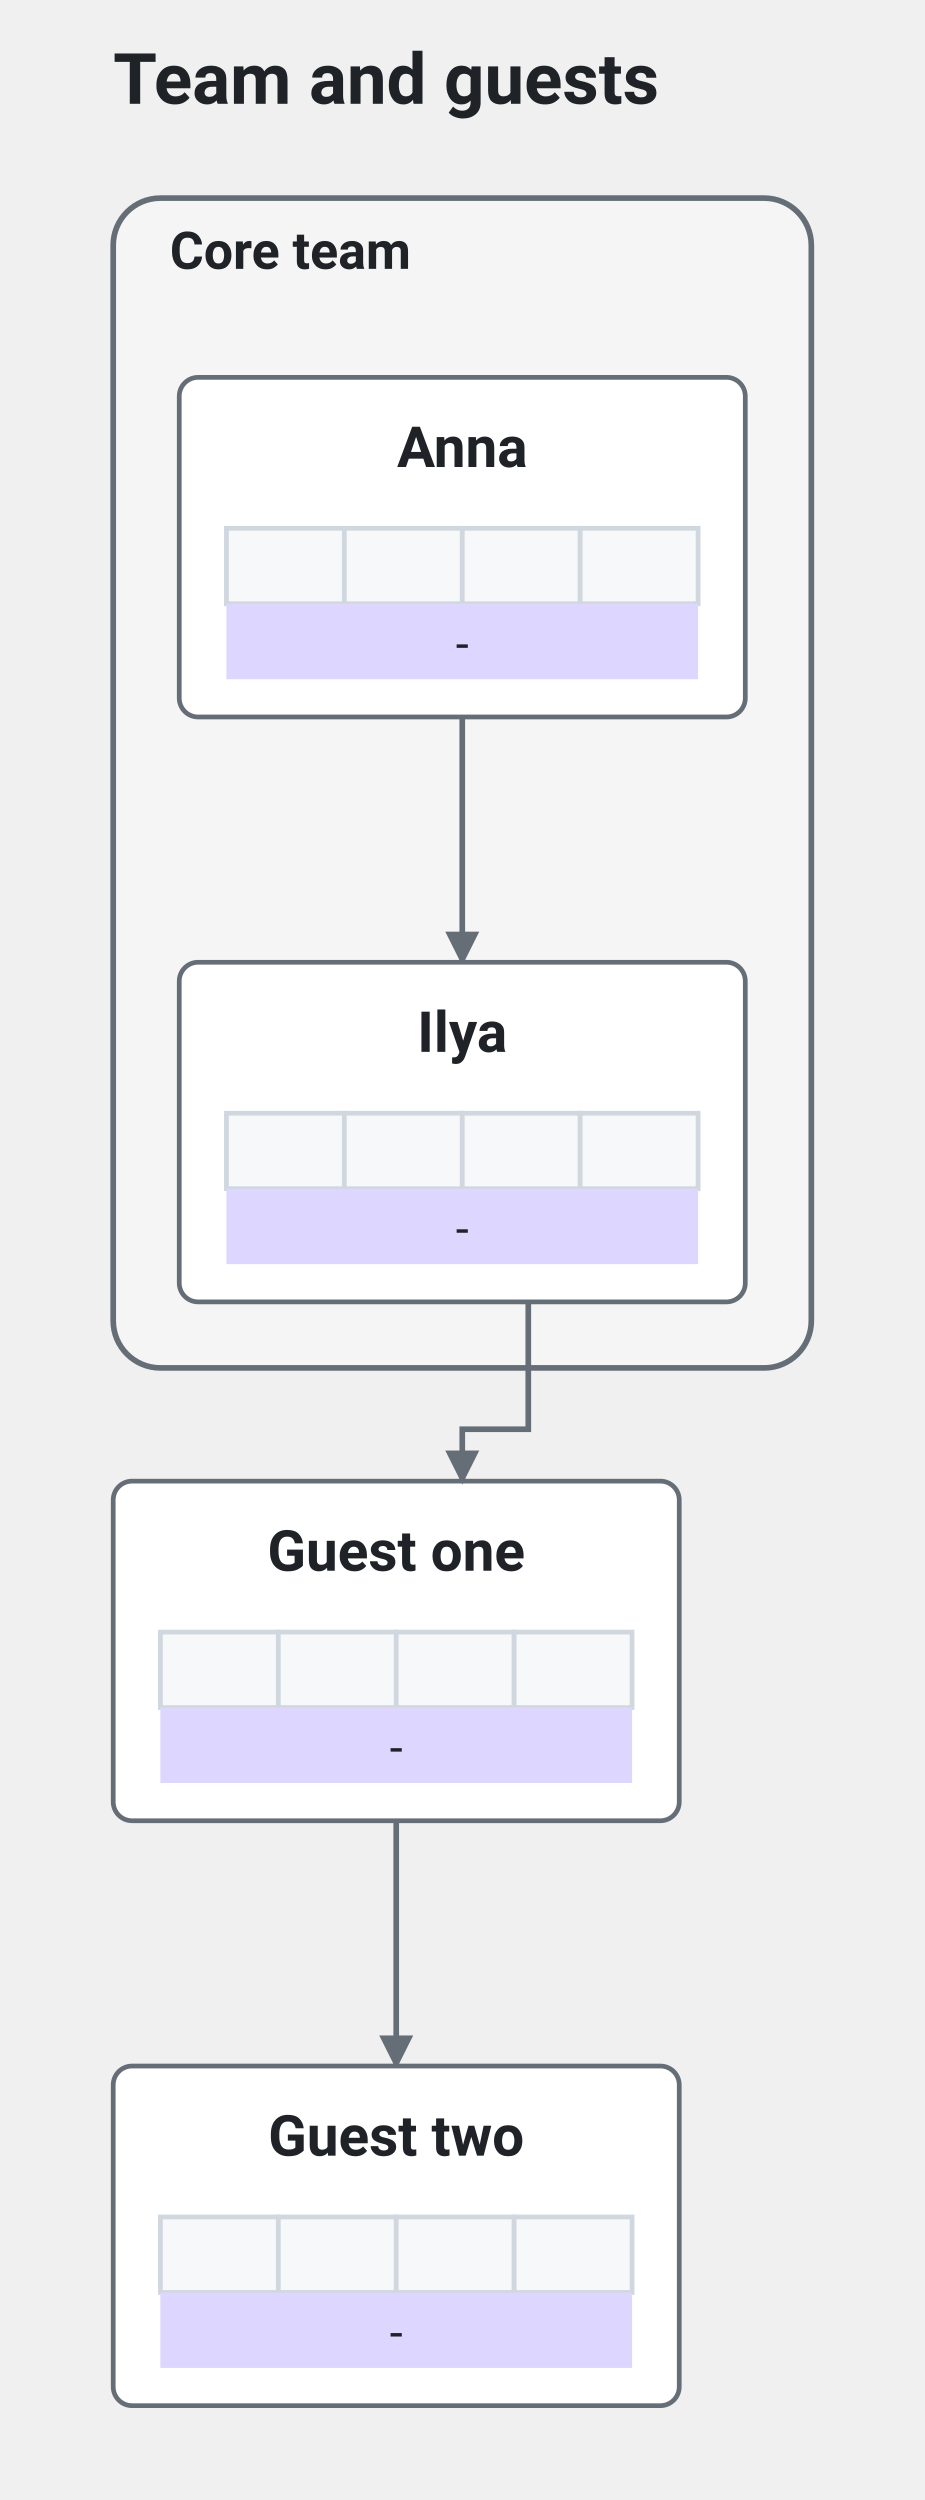
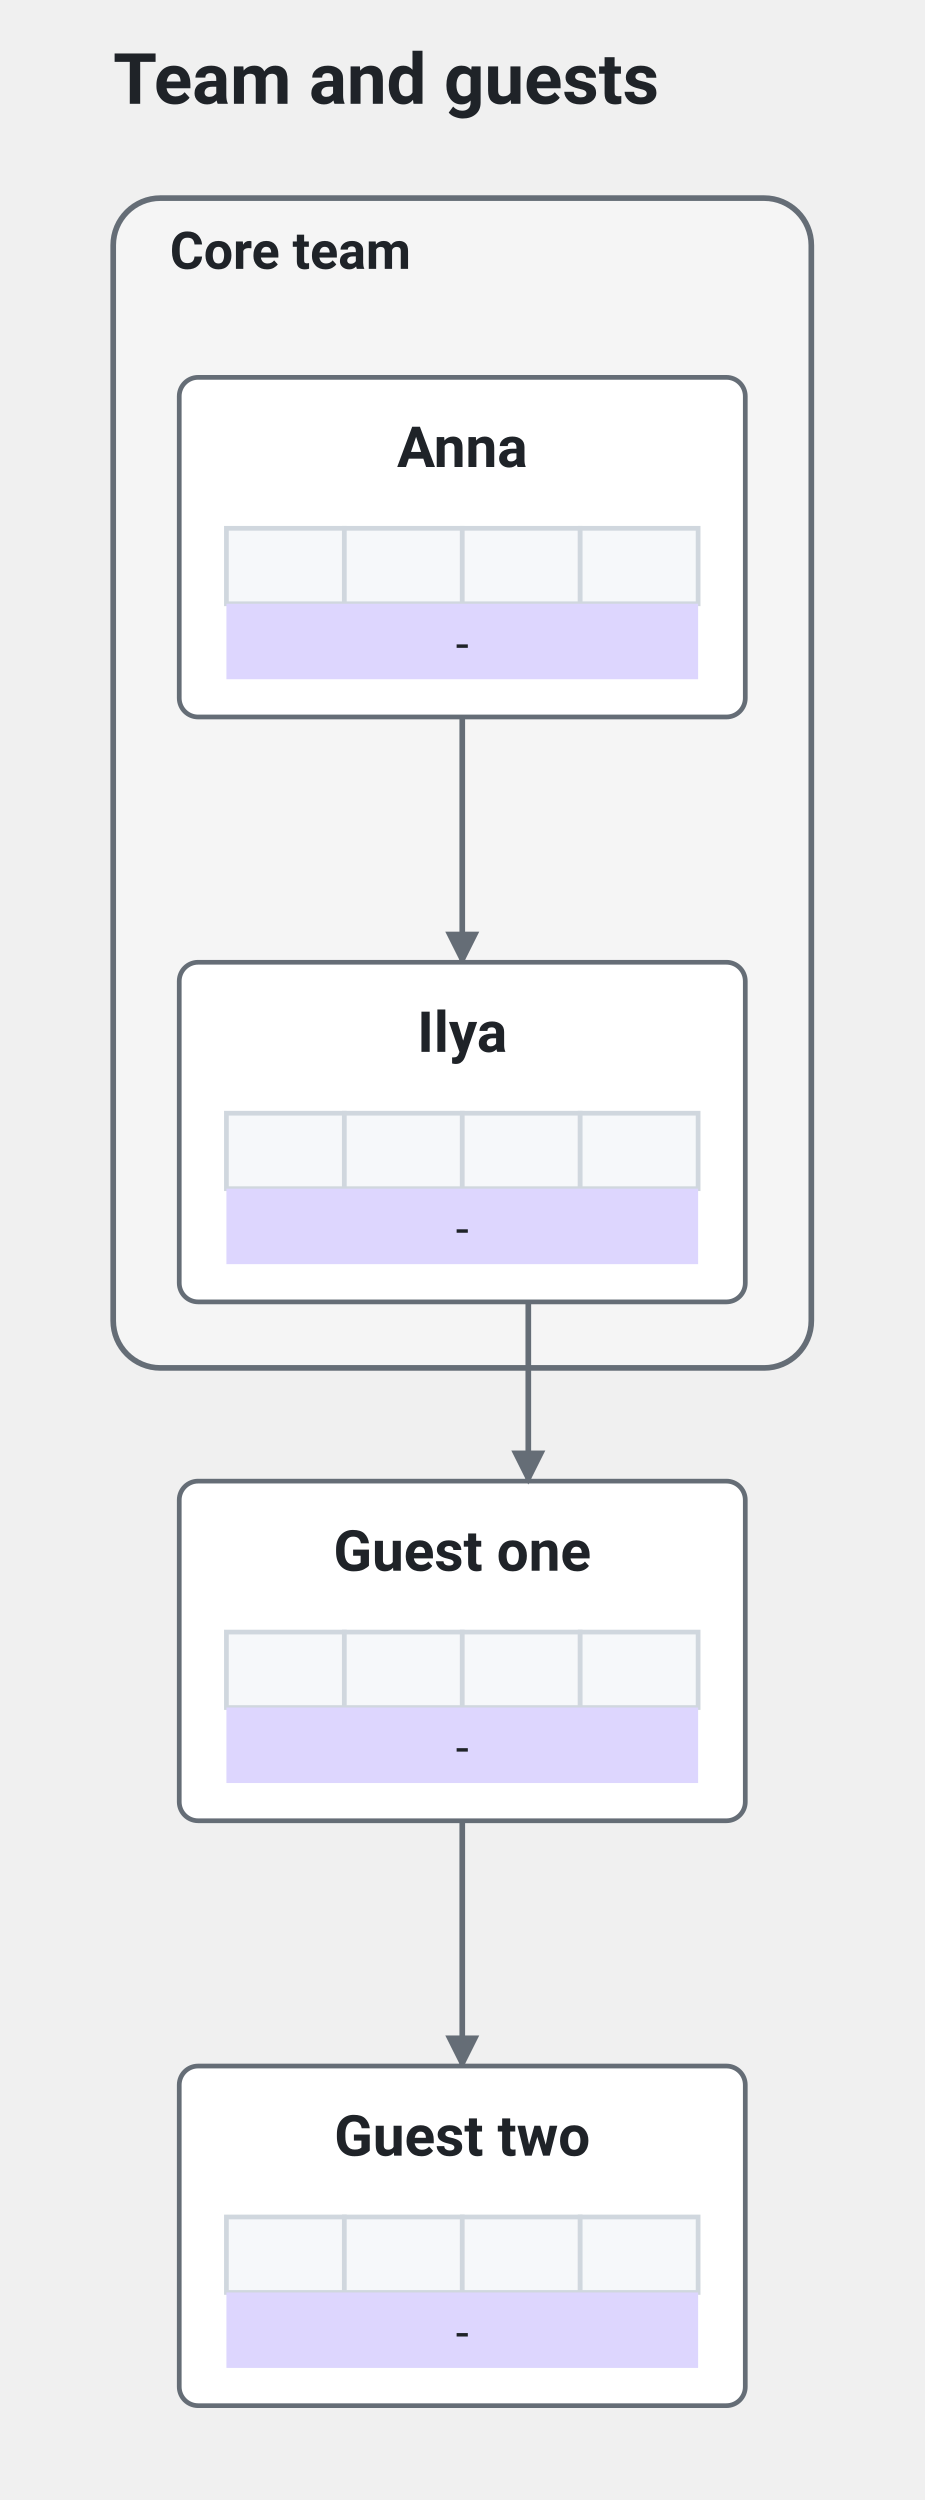
<svg xmlns="http://www.w3.org/2000/svg" viewBox="0 0 196 530" width="196" height="530" role="img" font-family="system-ui, -apple-system, &quot;Segoe UI&quot;, Roboto, sans-serif">
  <text x="24" y="22" fill="#1f2328" font-size="15" text-anchor="start" font-weight="700">Team and guests</text>
  <defs>
    <marker id="ext-pm-report" viewBox="0 0 10 10" refX="9" refY="5" markerWidth="6" markerHeight="6" orient="auto-start-reverse">
      <path d="M 0 0 L 10 5 L 0 10 z" fill="#656d76" />
    </marker>
  </defs>
  <rect x="24" y="42" width="148" height="248" rx="10" ry="10" fill="#ffffff" fill-opacity="0.35" stroke="#656d76" stroke-width="1.2" data-team="powermap" data-team-id="core" />
  <text x="36" y="57" fill="#1f2328" font-size="11" text-anchor="start" font-weight="600" data-team-label="1">Core team</text>
  <path d="M 98 152 L 98 178 L 98 178 L 98 204" fill="none" stroke="#656d76" stroke-width="1.2" marker-end="url(#ext-pm-report)" />
-   <path d="M 84 386 L 84 412 L 84 412 L 84 438" fill="none" stroke="#656d76" stroke-width="1.2" marker-end="url(#ext-pm-report)" />
+   <path d="M 98 386 L 98 412 L 98 412 L 98 438" fill="none" stroke="#656d76" stroke-width="1.2" marker-end="url(#ext-pm-report)" />
  <rect x="38" y="80" width="120" height="72" fill="#ffffff" stroke="#656d76" stroke-width="1" rx="4" />
  <text x="98" y="99" fill="#1f2328" font-size="12" text-anchor="middle" font-weight="700">Anna</text>
  <rect x="48" y="112" width="25" height="16" fill="#f6f8fa" stroke="#d0d7de" />
  <rect x="73" y="112" width="25" height="16" fill="#f6f8fa" stroke="#d0d7de" />
  <rect x="98" y="112" width="25" height="16" fill="#f6f8fa" stroke="#d0d7de" />
  <rect x="123" y="112" width="25" height="16" fill="#f6f8fa" stroke="#d0d7de" />
  <rect x="48" y="128" width="100" height="16" fill="#ddd6fe" />
  <text x="98" y="140" fill="#1f2328" font-size="10" text-anchor="middle">-</text>
  <rect x="38" y="204" width="120" height="72" fill="#ffffff" stroke="#656d76" stroke-width="1" rx="4" />
  <text x="98" y="223" fill="#1f2328" font-size="12" text-anchor="middle" font-weight="700">Ilya</text>
  <rect x="48" y="236" width="25" height="16" fill="#f6f8fa" stroke="#d0d7de" />
  <rect x="73" y="236" width="25" height="16" fill="#f6f8fa" stroke="#d0d7de" />
  <rect x="98" y="236" width="25" height="16" fill="#f6f8fa" stroke="#d0d7de" />
  <rect x="123" y="236" width="25" height="16" fill="#f6f8fa" stroke="#d0d7de" />
  <rect x="48" y="252" width="100" height="16" fill="#ddd6fe" />
  <text x="98" y="264" fill="#1f2328" font-size="10" text-anchor="middle">-</text>
-   <rect x="24" y="314" width="120" height="72" fill="#ffffff" stroke="#656d76" stroke-width="1" rx="4" />
-   <text x="84" y="333" fill="#1f2328" font-size="12" text-anchor="middle" font-weight="700">Guest one</text>
-   <rect x="34" y="346" width="25" height="16" fill="#f6f8fa" stroke="#d0d7de" />
-   <rect x="59" y="346" width="25" height="16" fill="#f6f8fa" stroke="#d0d7de" />
-   <rect x="84" y="346" width="25" height="16" fill="#f6f8fa" stroke="#d0d7de" />
-   <rect x="109" y="346" width="25" height="16" fill="#f6f8fa" stroke="#d0d7de" />
-   <rect x="34" y="362" width="100" height="16" fill="#ddd6fe" />
-   <text x="84" y="374" fill="#1f2328" font-size="10" text-anchor="middle">-</text>
-   <rect x="24" y="438" width="120" height="72" fill="#ffffff" stroke="#656d76" stroke-width="1" rx="4" />
-   <text x="84" y="457" fill="#1f2328" font-size="12" text-anchor="middle" font-weight="700">Guest two</text>
-   <rect x="34" y="470" width="25" height="16" fill="#f6f8fa" stroke="#d0d7de" />
-   <rect x="59" y="470" width="25" height="16" fill="#f6f8fa" stroke="#d0d7de" />
-   <rect x="84" y="470" width="25" height="16" fill="#f6f8fa" stroke="#d0d7de" />
-   <rect x="109" y="470" width="25" height="16" fill="#f6f8fa" stroke="#d0d7de" />
-   <rect x="34" y="486" width="100" height="16" fill="#ddd6fe" />
-   <text x="84" y="498" fill="#1f2328" font-size="10" text-anchor="middle">-</text>
+   <rect x="38" y="314" width="120" height="72" fill="#ffffff" stroke="#656d76" stroke-width="1" rx="4" />
+   <text x="98" y="333" fill="#1f2328" font-size="12" text-anchor="middle" font-weight="700">Guest one</text>
+   <rect x="48" y="346" width="25" height="16" fill="#f6f8fa" stroke="#d0d7de" />
+   <rect x="73" y="346" width="25" height="16" fill="#f6f8fa" stroke="#d0d7de" />
+   <rect x="98" y="346" width="25" height="16" fill="#f6f8fa" stroke="#d0d7de" />
+   <rect x="123" y="346" width="25" height="16" fill="#f6f8fa" stroke="#d0d7de" />
+   <rect x="48" y="362" width="100" height="16" fill="#ddd6fe" />
+   <text x="98" y="374" fill="#1f2328" font-size="10" text-anchor="middle">-</text>
+   <rect x="38" y="438" width="120" height="72" fill="#ffffff" stroke="#656d76" stroke-width="1" rx="4" />
+   <text x="98" y="457" fill="#1f2328" font-size="12" text-anchor="middle" font-weight="700">Guest two</text>
+   <rect x="48" y="470" width="25" height="16" fill="#f6f8fa" stroke="#d0d7de" />
+   <rect x="73" y="470" width="25" height="16" fill="#f6f8fa" stroke="#d0d7de" />
+   <rect x="98" y="470" width="25" height="16" fill="#f6f8fa" stroke="#d0d7de" />
+   <rect x="123" y="470" width="25" height="16" fill="#f6f8fa" stroke="#d0d7de" />
+   <rect x="48" y="486" width="100" height="16" fill="#ddd6fe" />
+   <text x="98" y="498" fill="#1f2328" font-size="10" text-anchor="middle">-</text>
  <defs>
    <marker id="ext-pm-link-0" viewBox="0 0 10 10" refX="9" refY="5" markerWidth="6" markerHeight="6" orient="auto-start-reverse">
      <path d="M 0 0 L 10 5 L 0 10 z" fill="#656d76" />
    </marker>
  </defs>
-   <path d="M 112 276 L 112 303 L 98 303 L 98 314" fill="none" stroke="#656d76" stroke-width="1.2" marker-end="url(#ext-pm-link-0)" />
+   <path d="M 112 276 L 112 295 L 112 314" fill="none" stroke="#656d76" stroke-width="1.2" marker-end="url(#ext-pm-link-0)" />
</svg>
